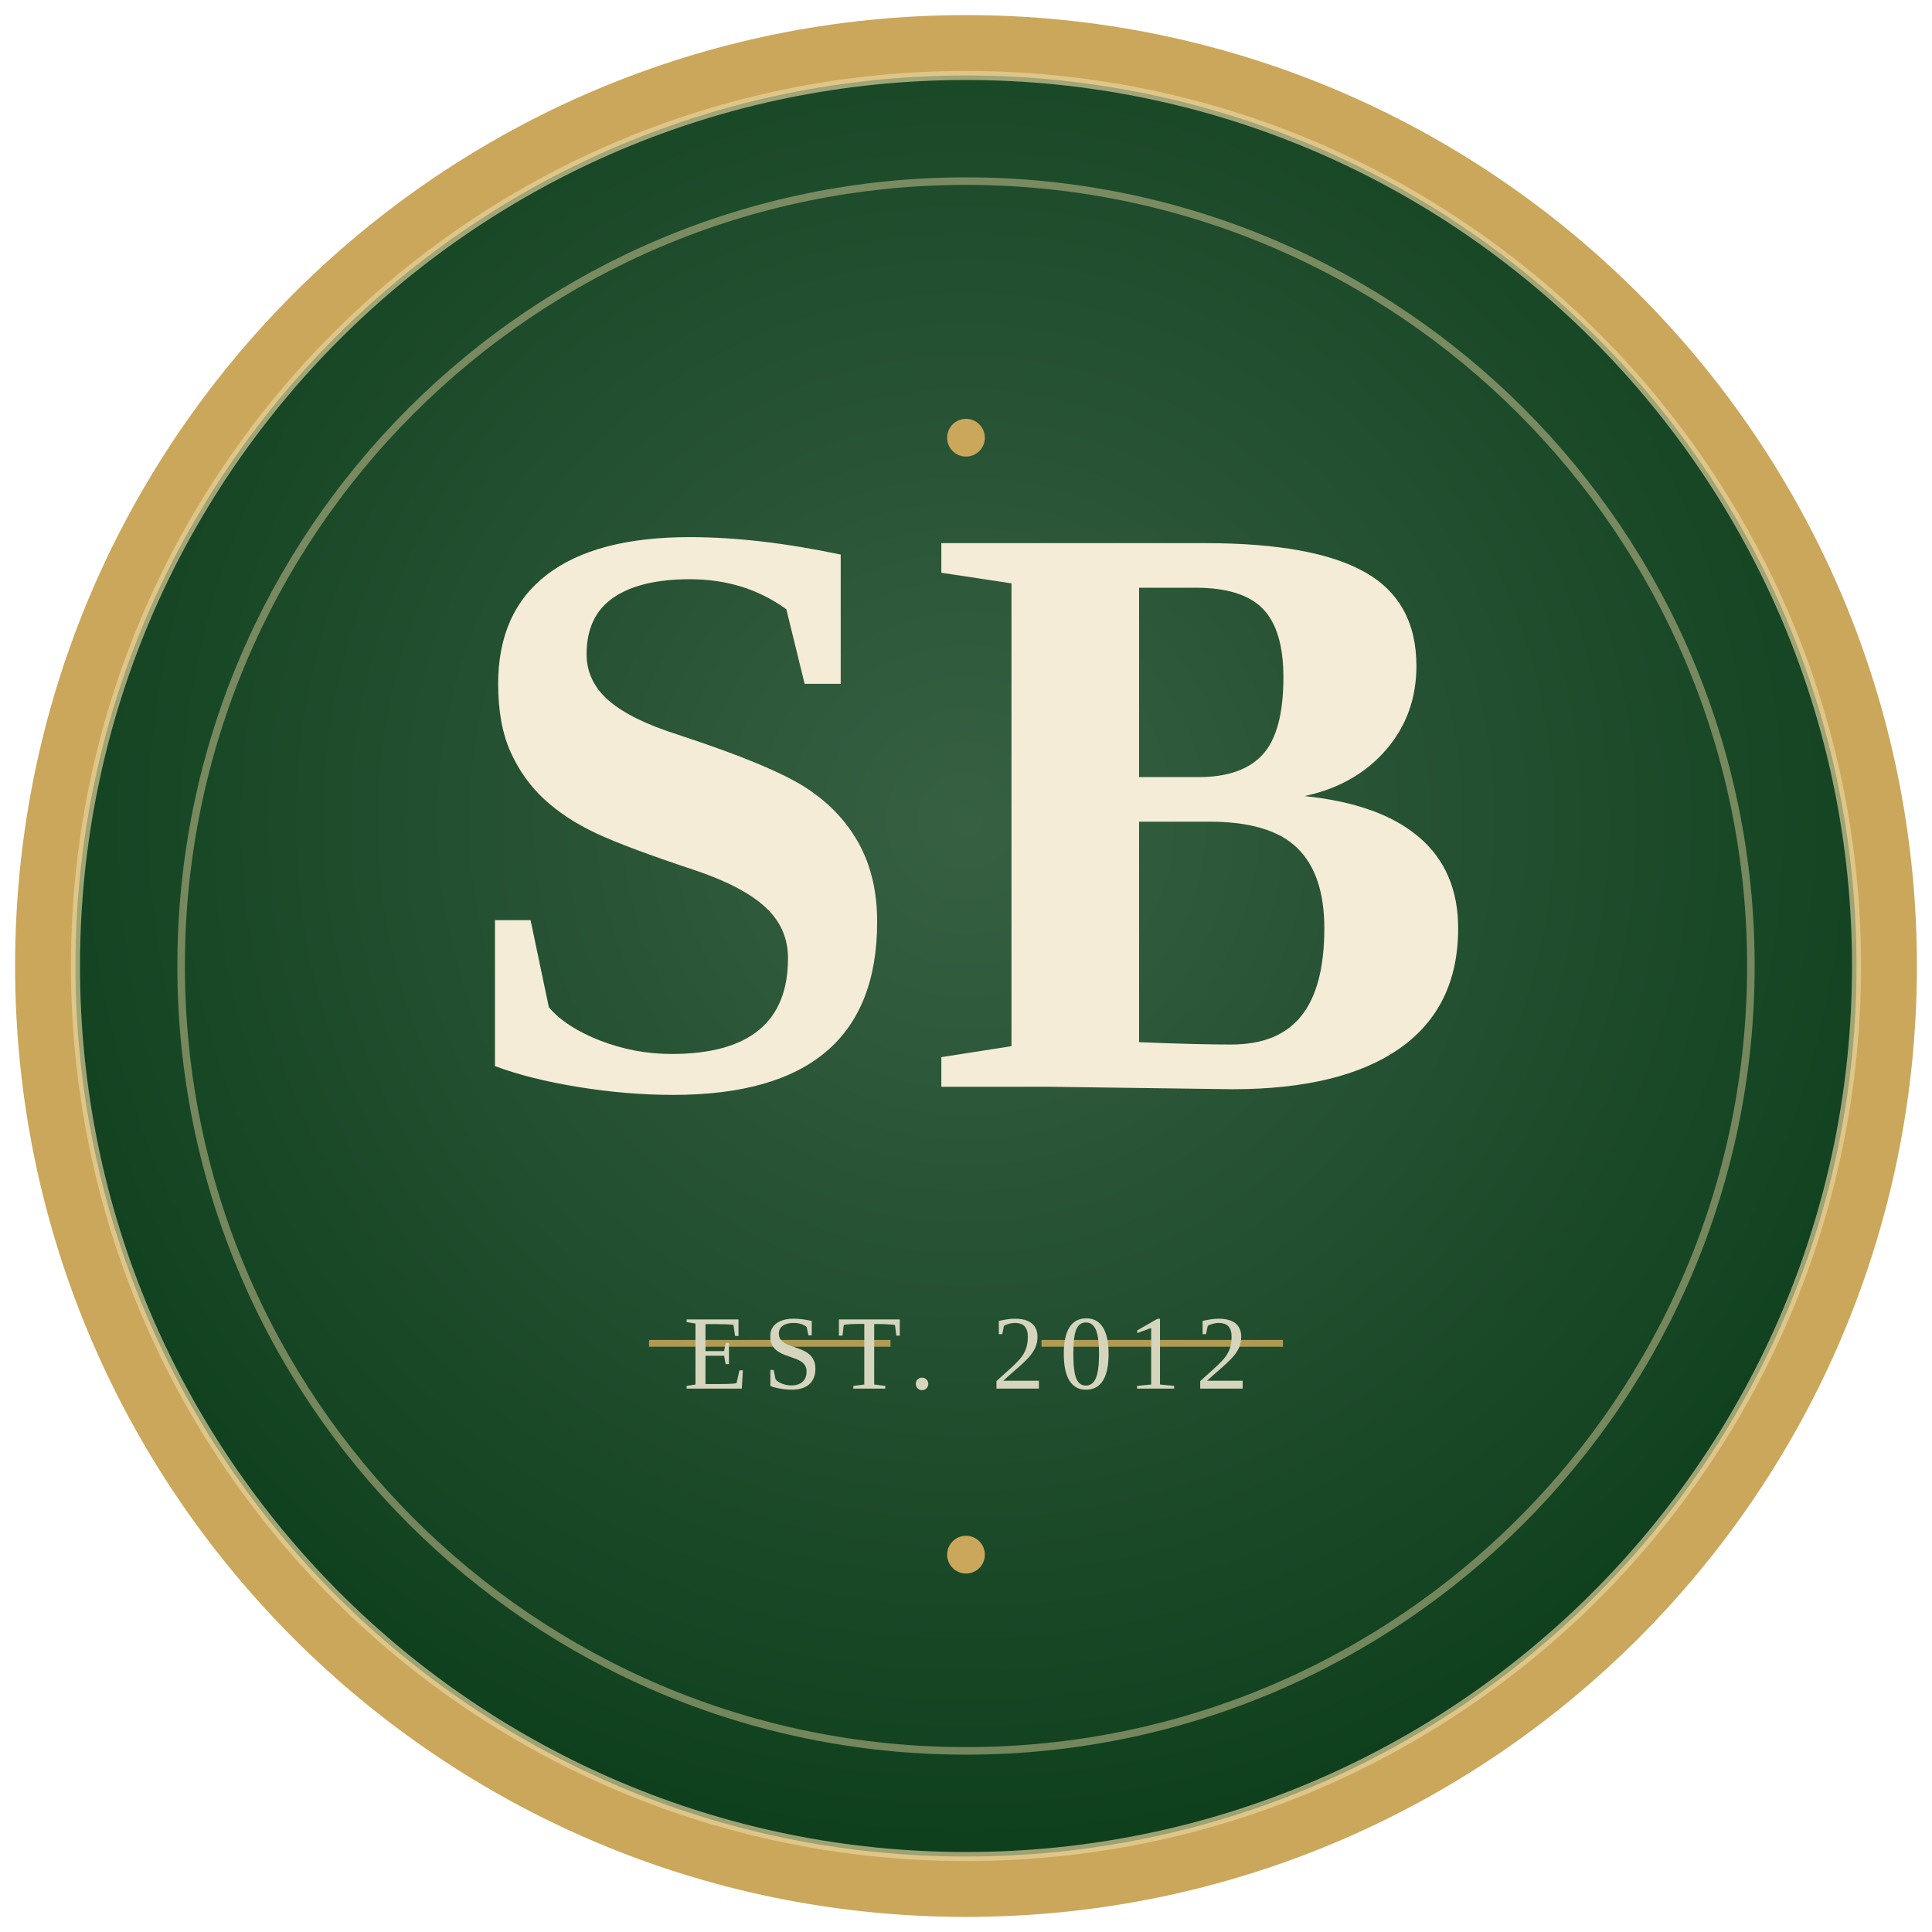
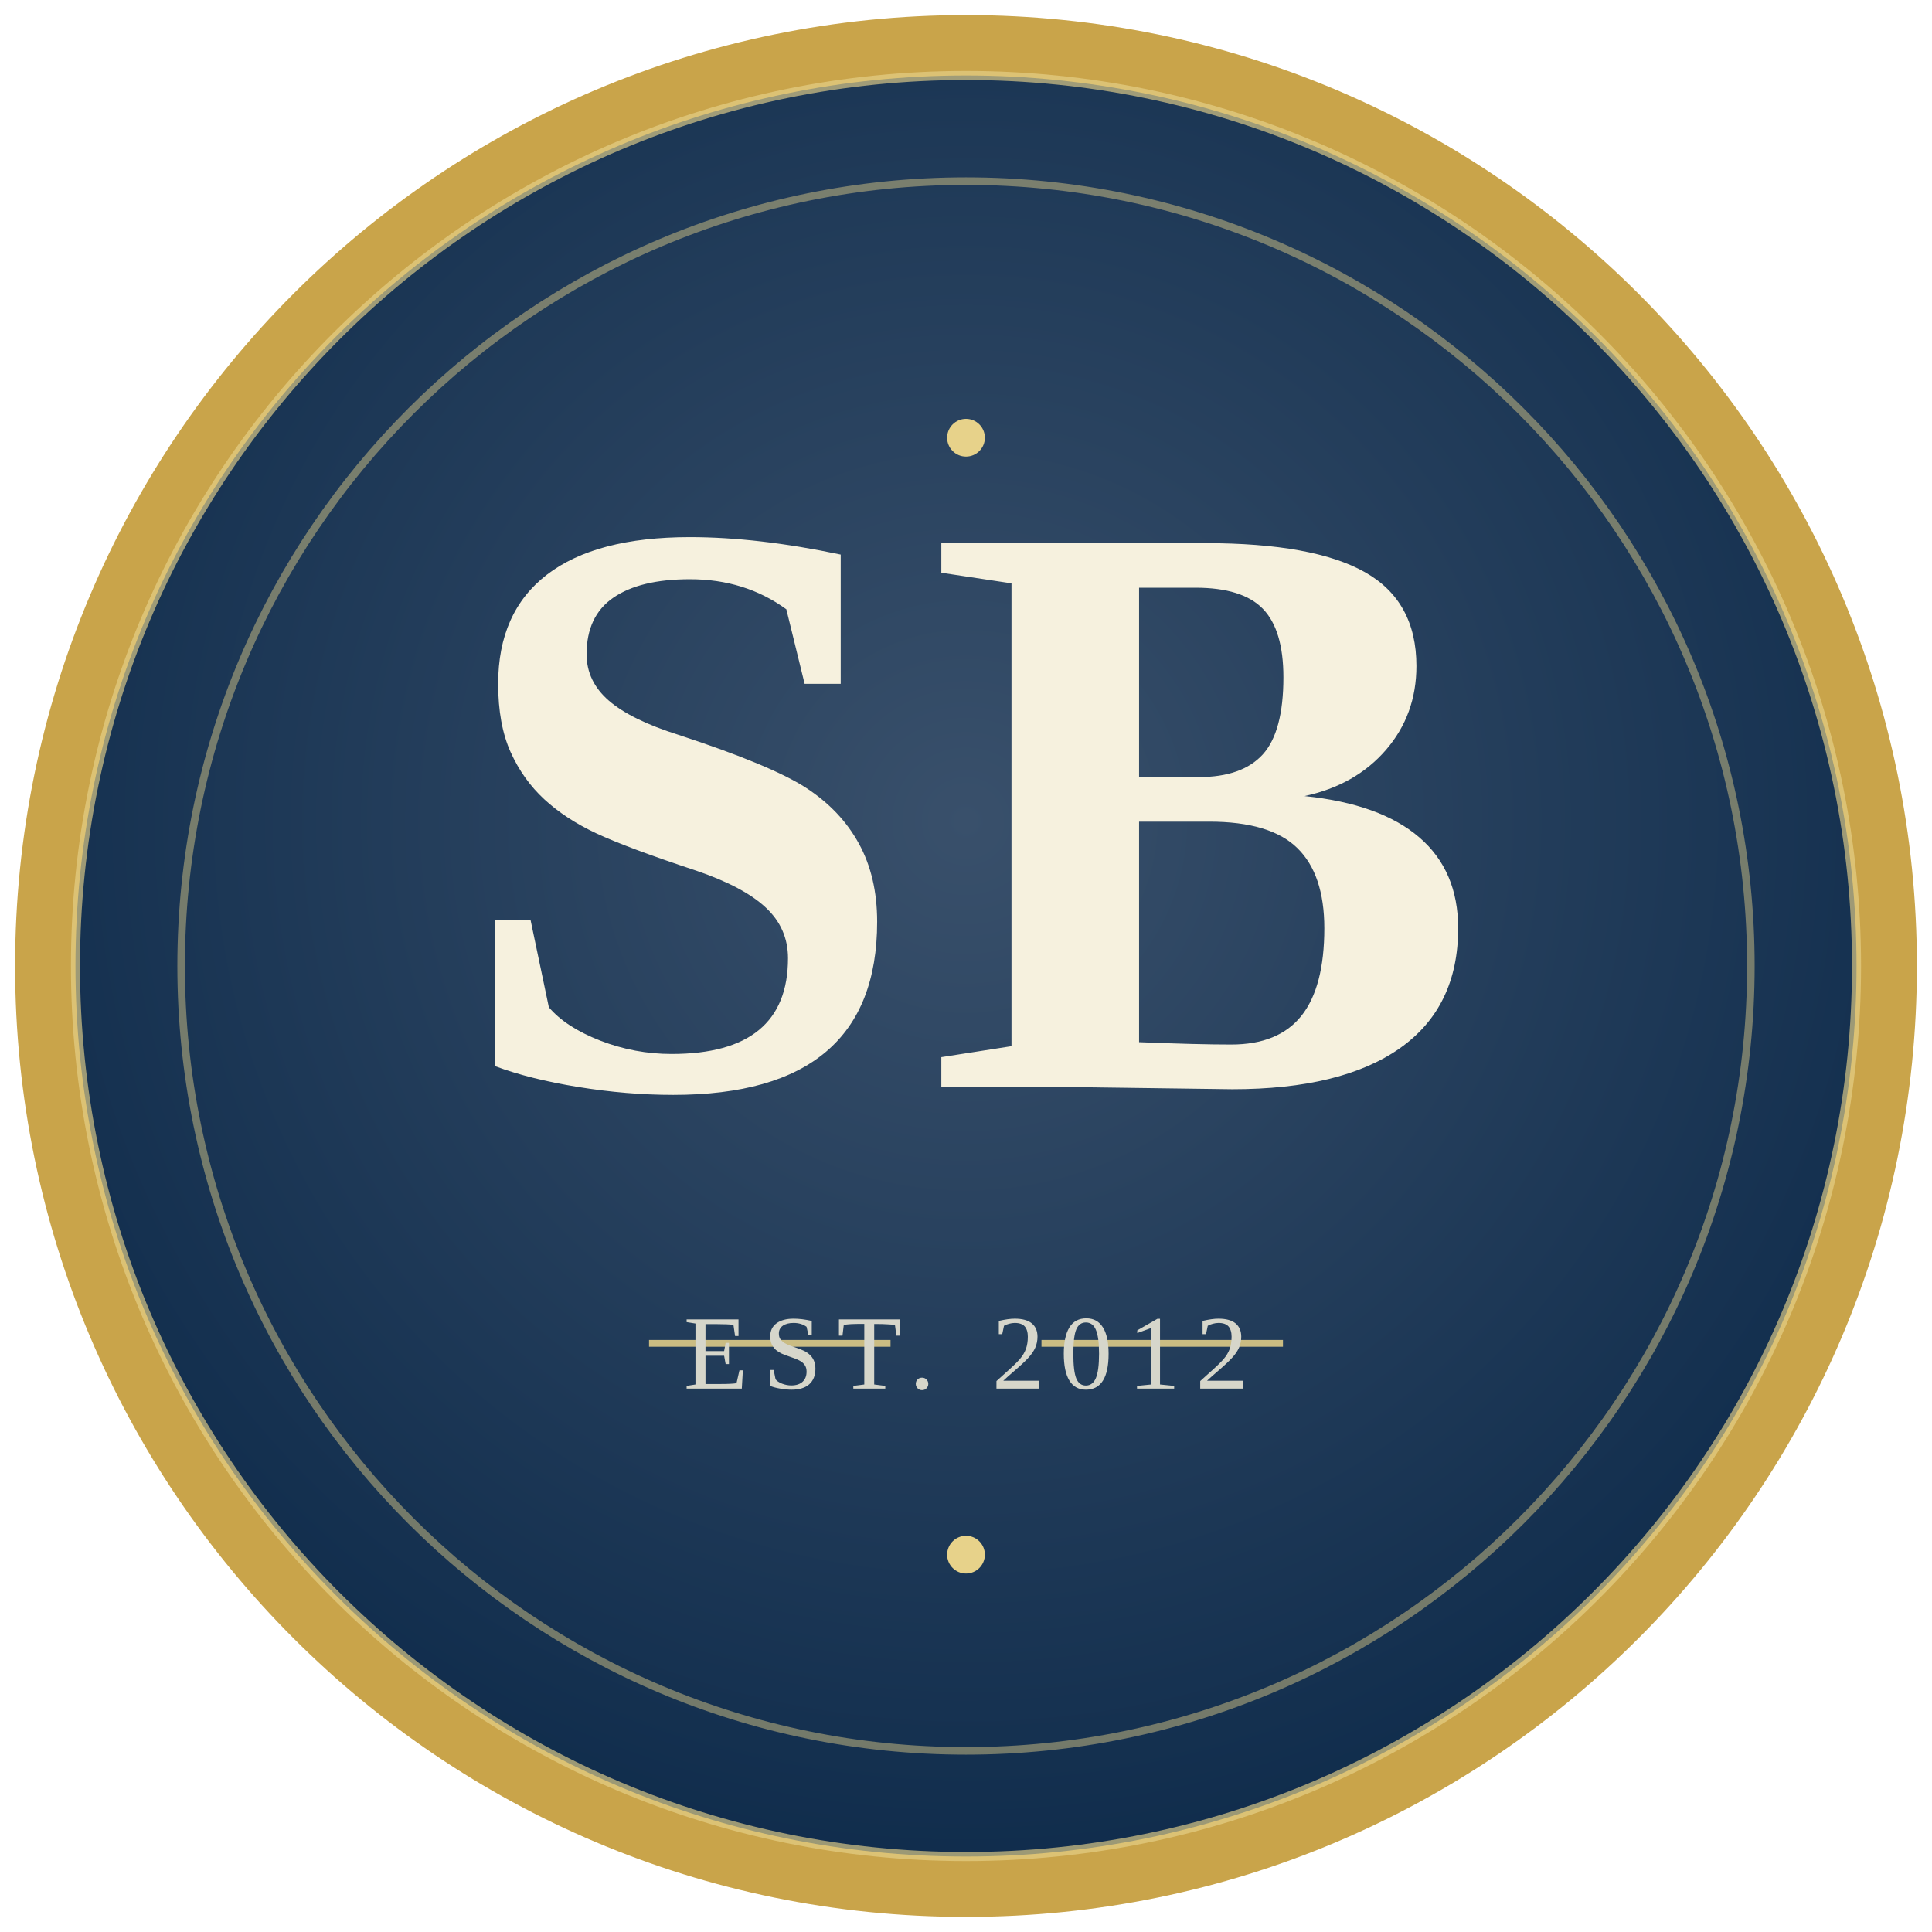
<svg xmlns="http://www.w3.org/2000/svg" viewBox="0 0 256 256" role="img" aria-label="SB crest">
  <defs>
    <radialGradient id="g" cx="50%" cy="42%" r="62%">
-       <stop offset="0%" stop-color="#376043" />
-       <stop offset="100%" stop-color="#0b3d1a" />
+       <stop offset="0%" stop-color="#39506b" />
+       <stop offset="100%" stop-color="#0d2a4a" />
    </radialGradient>
  </defs>
-   <circle cx="128" cy="128" r="126" fill="#caa75a" />
+   <circle cx="128" cy="128" r="126" fill="#c9a44a" />
  <circle cx="128" cy="128" r="118" fill="url(#g)" />
-   <circle cx="128" cy="128" r="118" fill="none" stroke="#ead7a1" stroke-width="1.2" opacity="0.65" />
-   <circle cx="128" cy="128" r="104" fill="none" stroke="#ead7a1" stroke-width="1" opacity="0.45" />
-   <text x="128" y="144" text-anchor="middle" font-family="Georgia, 'Times New Roman', serif" font-weight="700" font-size="110" fill="#f4ecd6" letter-spacing="2">SB</text>
+   <circle cx="128" cy="128" r="118" fill="none" stroke="#e7d28a" stroke-width="1.2" opacity="0.65" />
+   <circle cx="128" cy="128" r="104" fill="none" stroke="#e7d28a" stroke-width="1" opacity="0.45" />
+   <text x="128" y="144" text-anchor="middle" font-family="Georgia, 'Times New Roman', serif" font-weight="700" font-size="110" fill="#f6f1de" letter-spacing="2">SB</text>
  <g opacity="0.85">
-     <line x1="86" y1="178" x2="118" y2="178" stroke="#caa75a" stroke-width="0.9" />
-     <line x1="138" y1="178" x2="170" y2="178" stroke="#caa75a" stroke-width="0.9" />
-     <text x="128" y="184" text-anchor="middle" font-family="Georgia, 'Times New Roman', serif" font-size="14" fill="#f4ecd6" letter-spacing="2">EST. 2012</text>
+     <line x1="86" y1="178" x2="118" y2="178" stroke="#e7d28a" stroke-width="0.9" />
+     <line x1="138" y1="178" x2="170" y2="178" stroke="#e7d28a" stroke-width="0.9" />
+     <text x="128" y="184" text-anchor="middle" font-family="Georgia, 'Times New Roman', serif" font-size="14" fill="#f6f1de" letter-spacing="2">EST. 2012</text>
  </g>
-   <circle cx="128" cy="58" r="2.5" fill="#caa75a" />
-   <circle cx="128" cy="206" r="2.5" fill="#caa75a" />
+   <circle cx="128" cy="58" r="2.5" fill="#e7d28a" />
+   <circle cx="128" cy="206" r="2.5" fill="#e7d28a" />
</svg>
